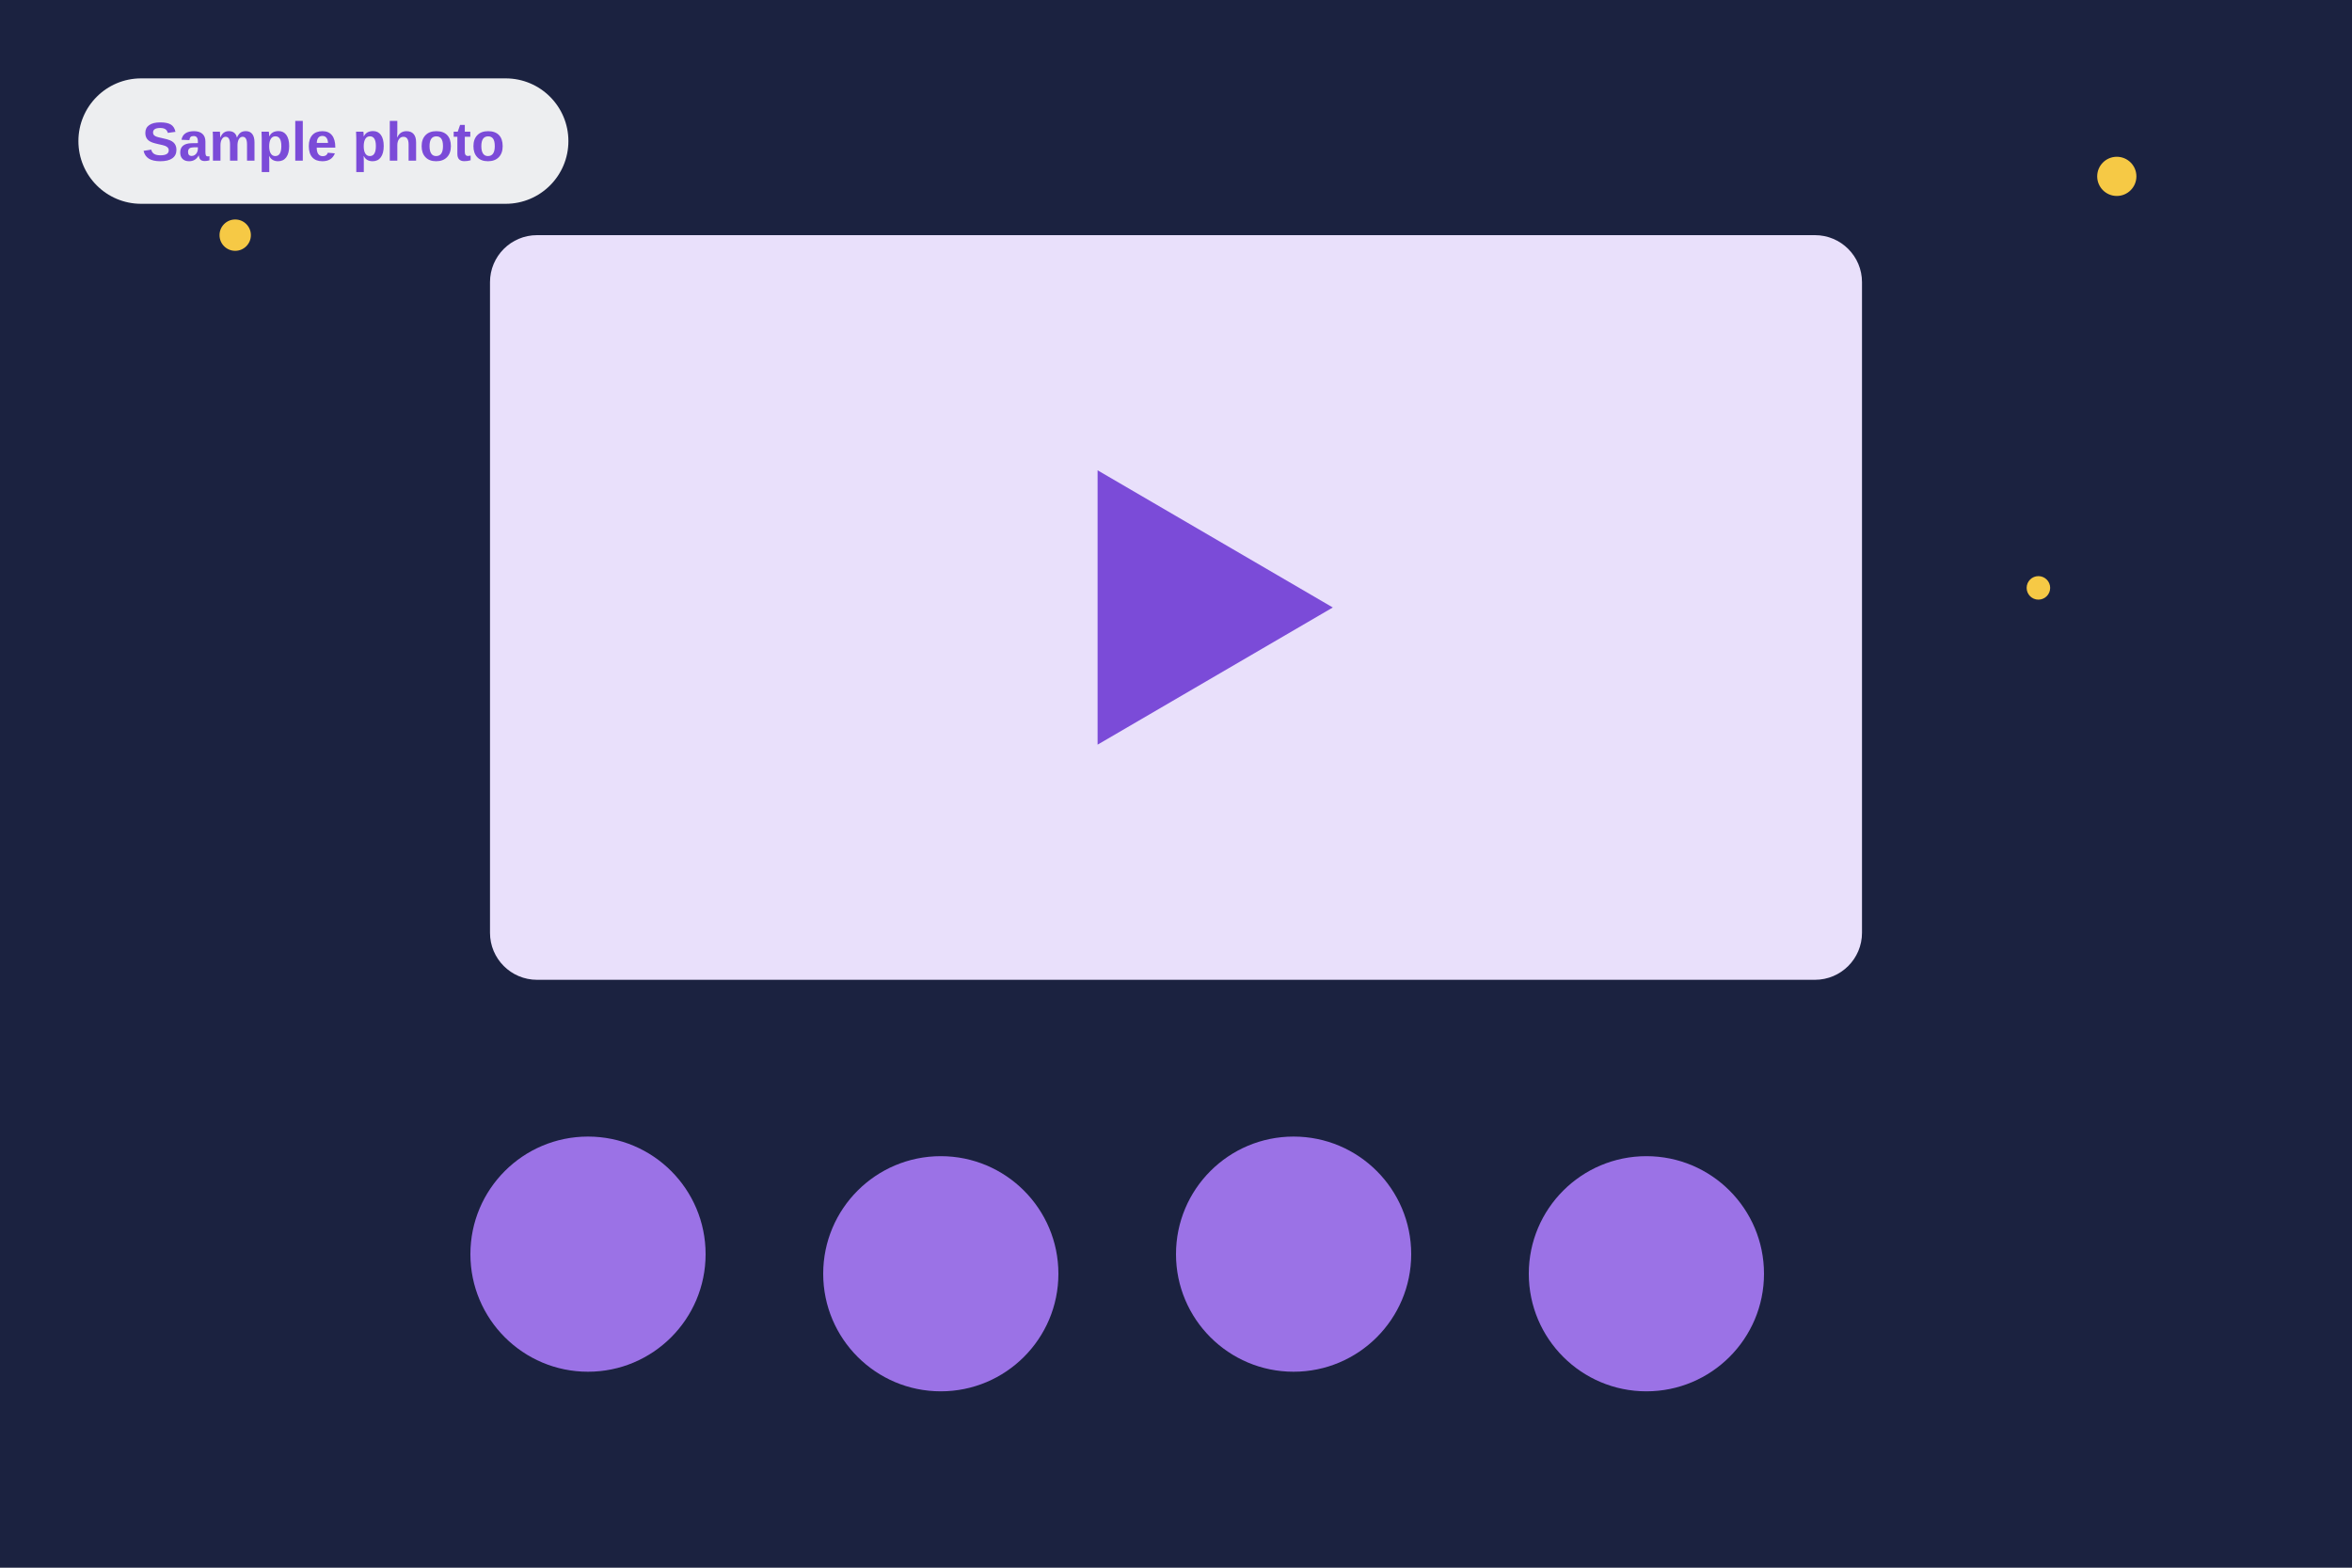
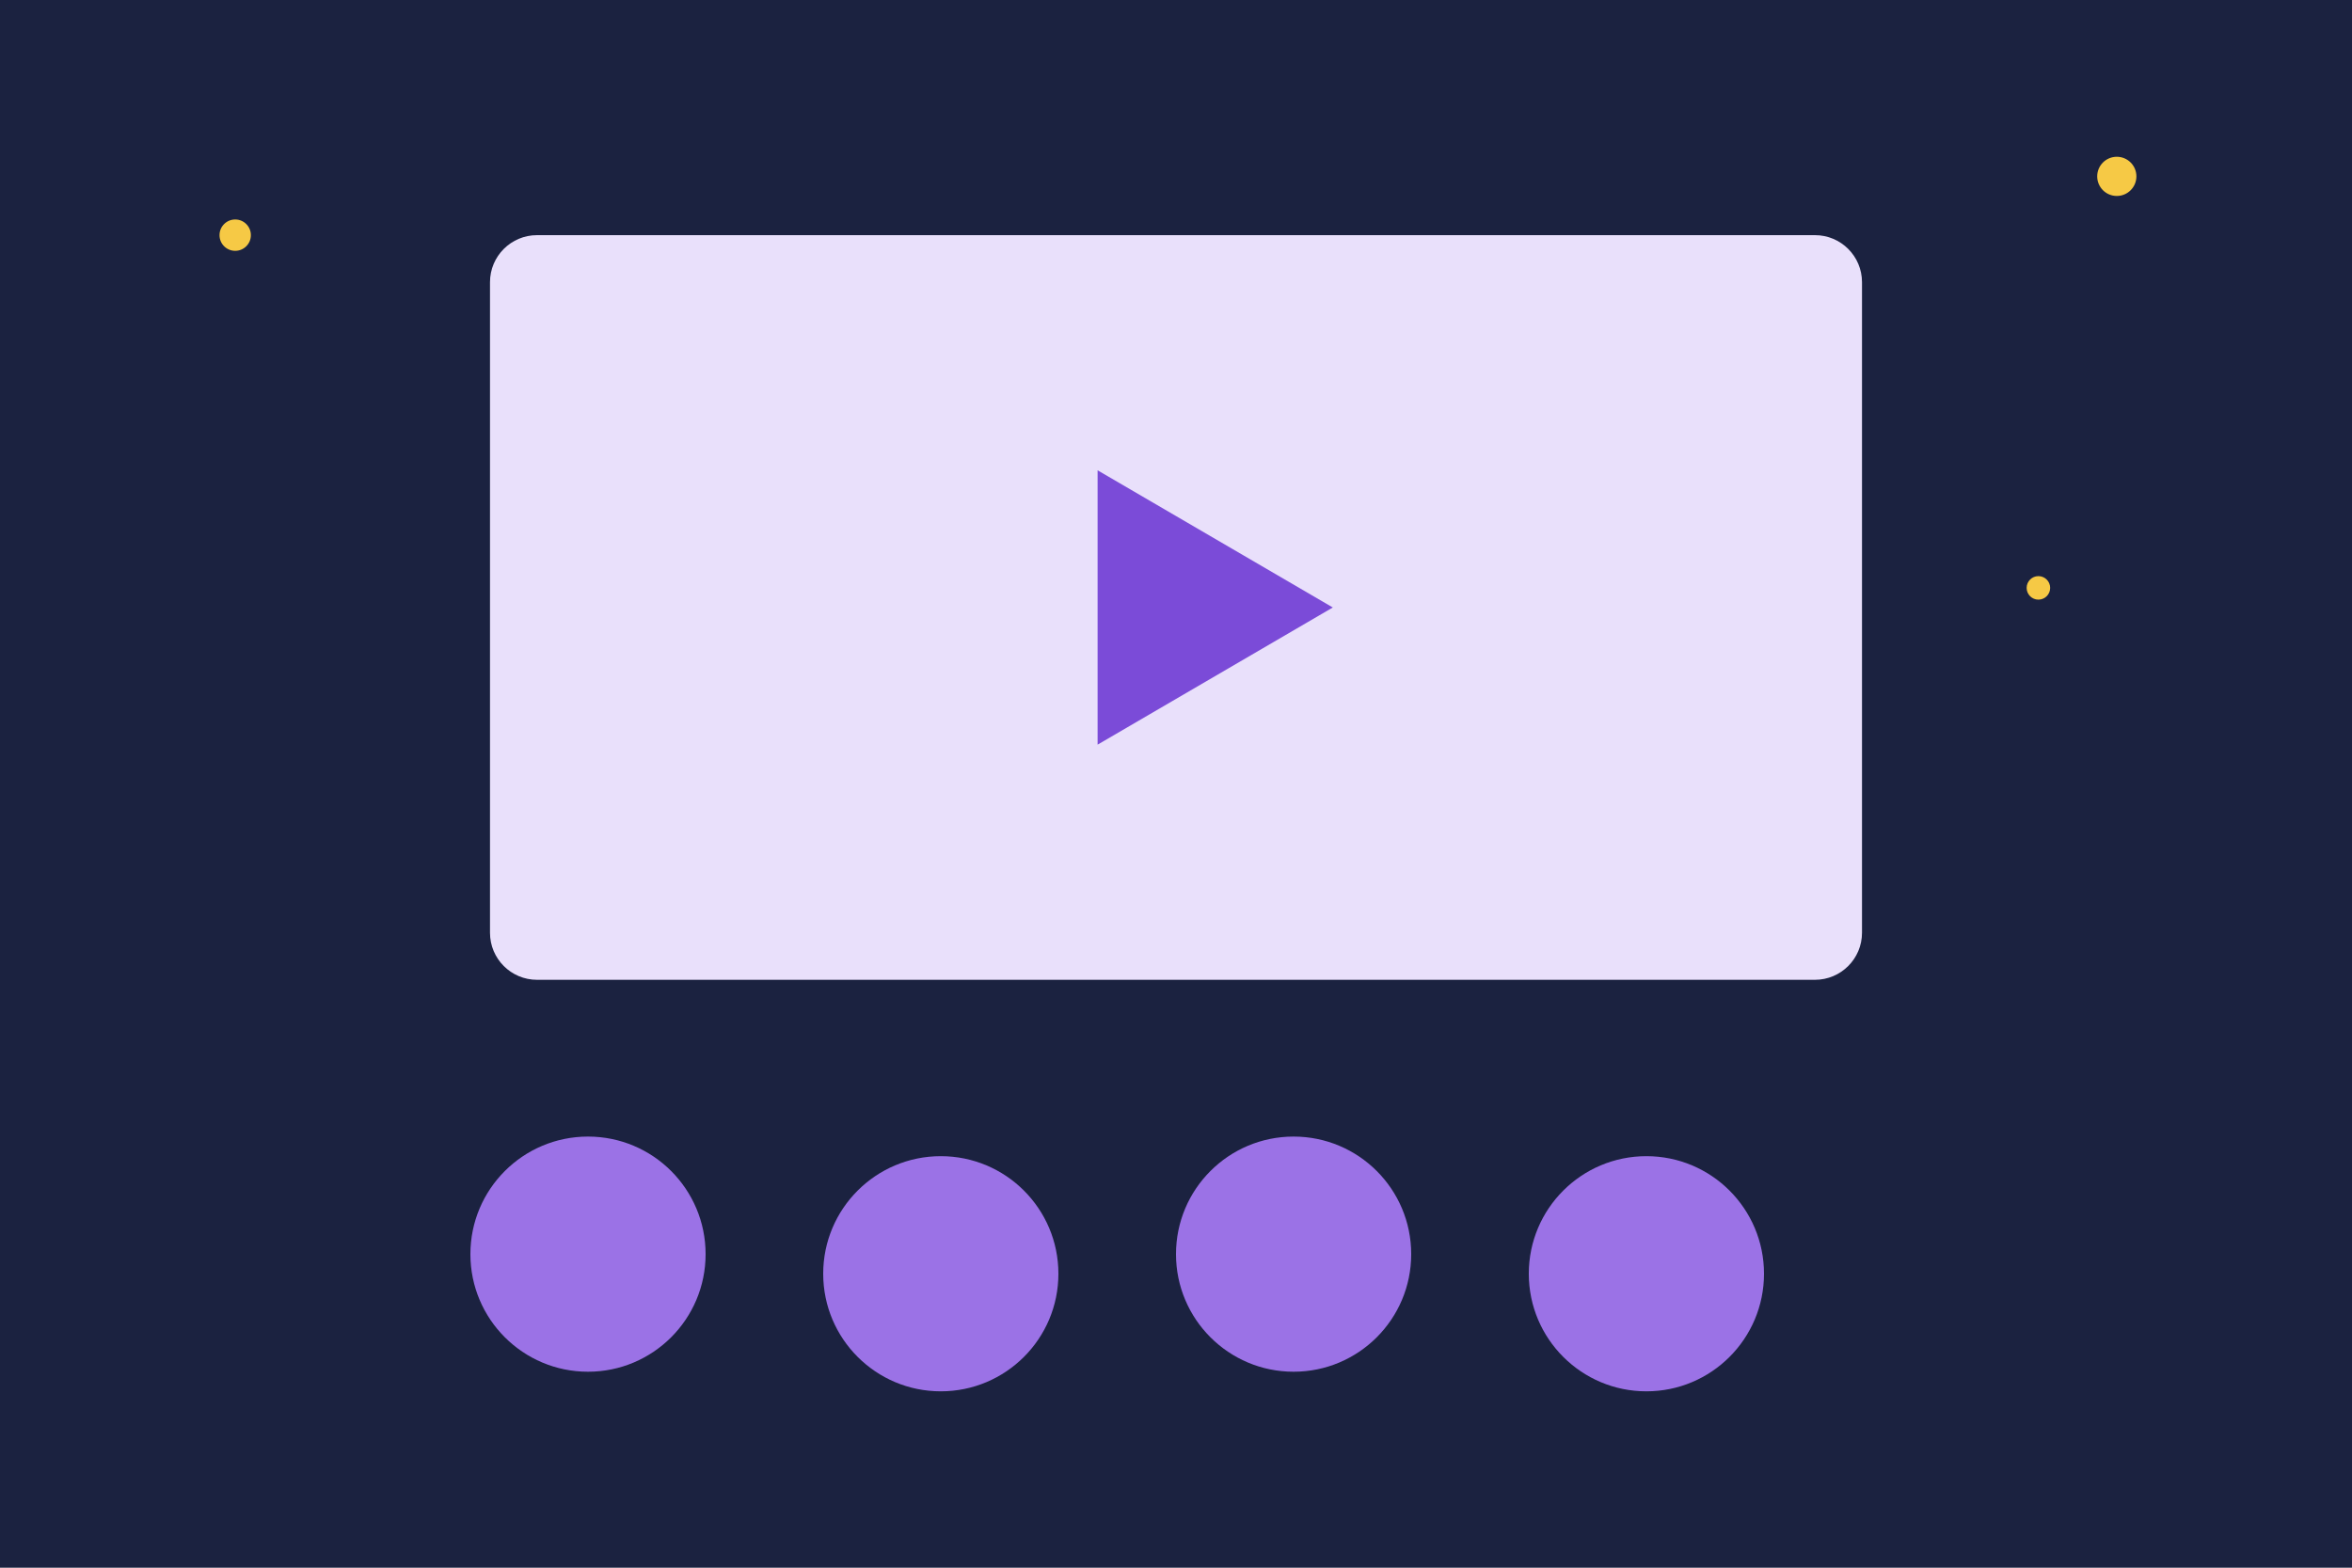
<svg xmlns="http://www.w3.org/2000/svg" viewBox="0 0 1200 800" width="1200" height="800">
  <rect width="1200" height="800" fill="#1B2240" />
  <rect x="250" y="120" width="700" height="380" rx="24" fill="#E9E0FB" />
  <path d="M560 240 L680 310 L560 380Z" fill="#7B4BD8" />
  <g fill="#9B72E6">
    <circle cx="300" cy="640" r="60" />
    <circle cx="480" cy="650" r="60" />
    <circle cx="660" cy="640" r="60" />
    <circle cx="840" cy="650" r="60" />
  </g>
  <g fill="#F6C945">
    <circle cx="120" cy="120" r="8" />
    <circle cx="1080" cy="90" r="10" />
    <circle cx="1040" cy="300" r="6" />
  </g>
-   <rect x="40" y="40" width="250" height="64" rx="32" fill="#ffffff" opacity="0.92" />
-   <text x="165" y="82" text-anchor="middle" font-family="Arial, sans-serif" font-size="28" font-weight="700" fill="#7B4BD8">Sample photo</text>
</svg>
